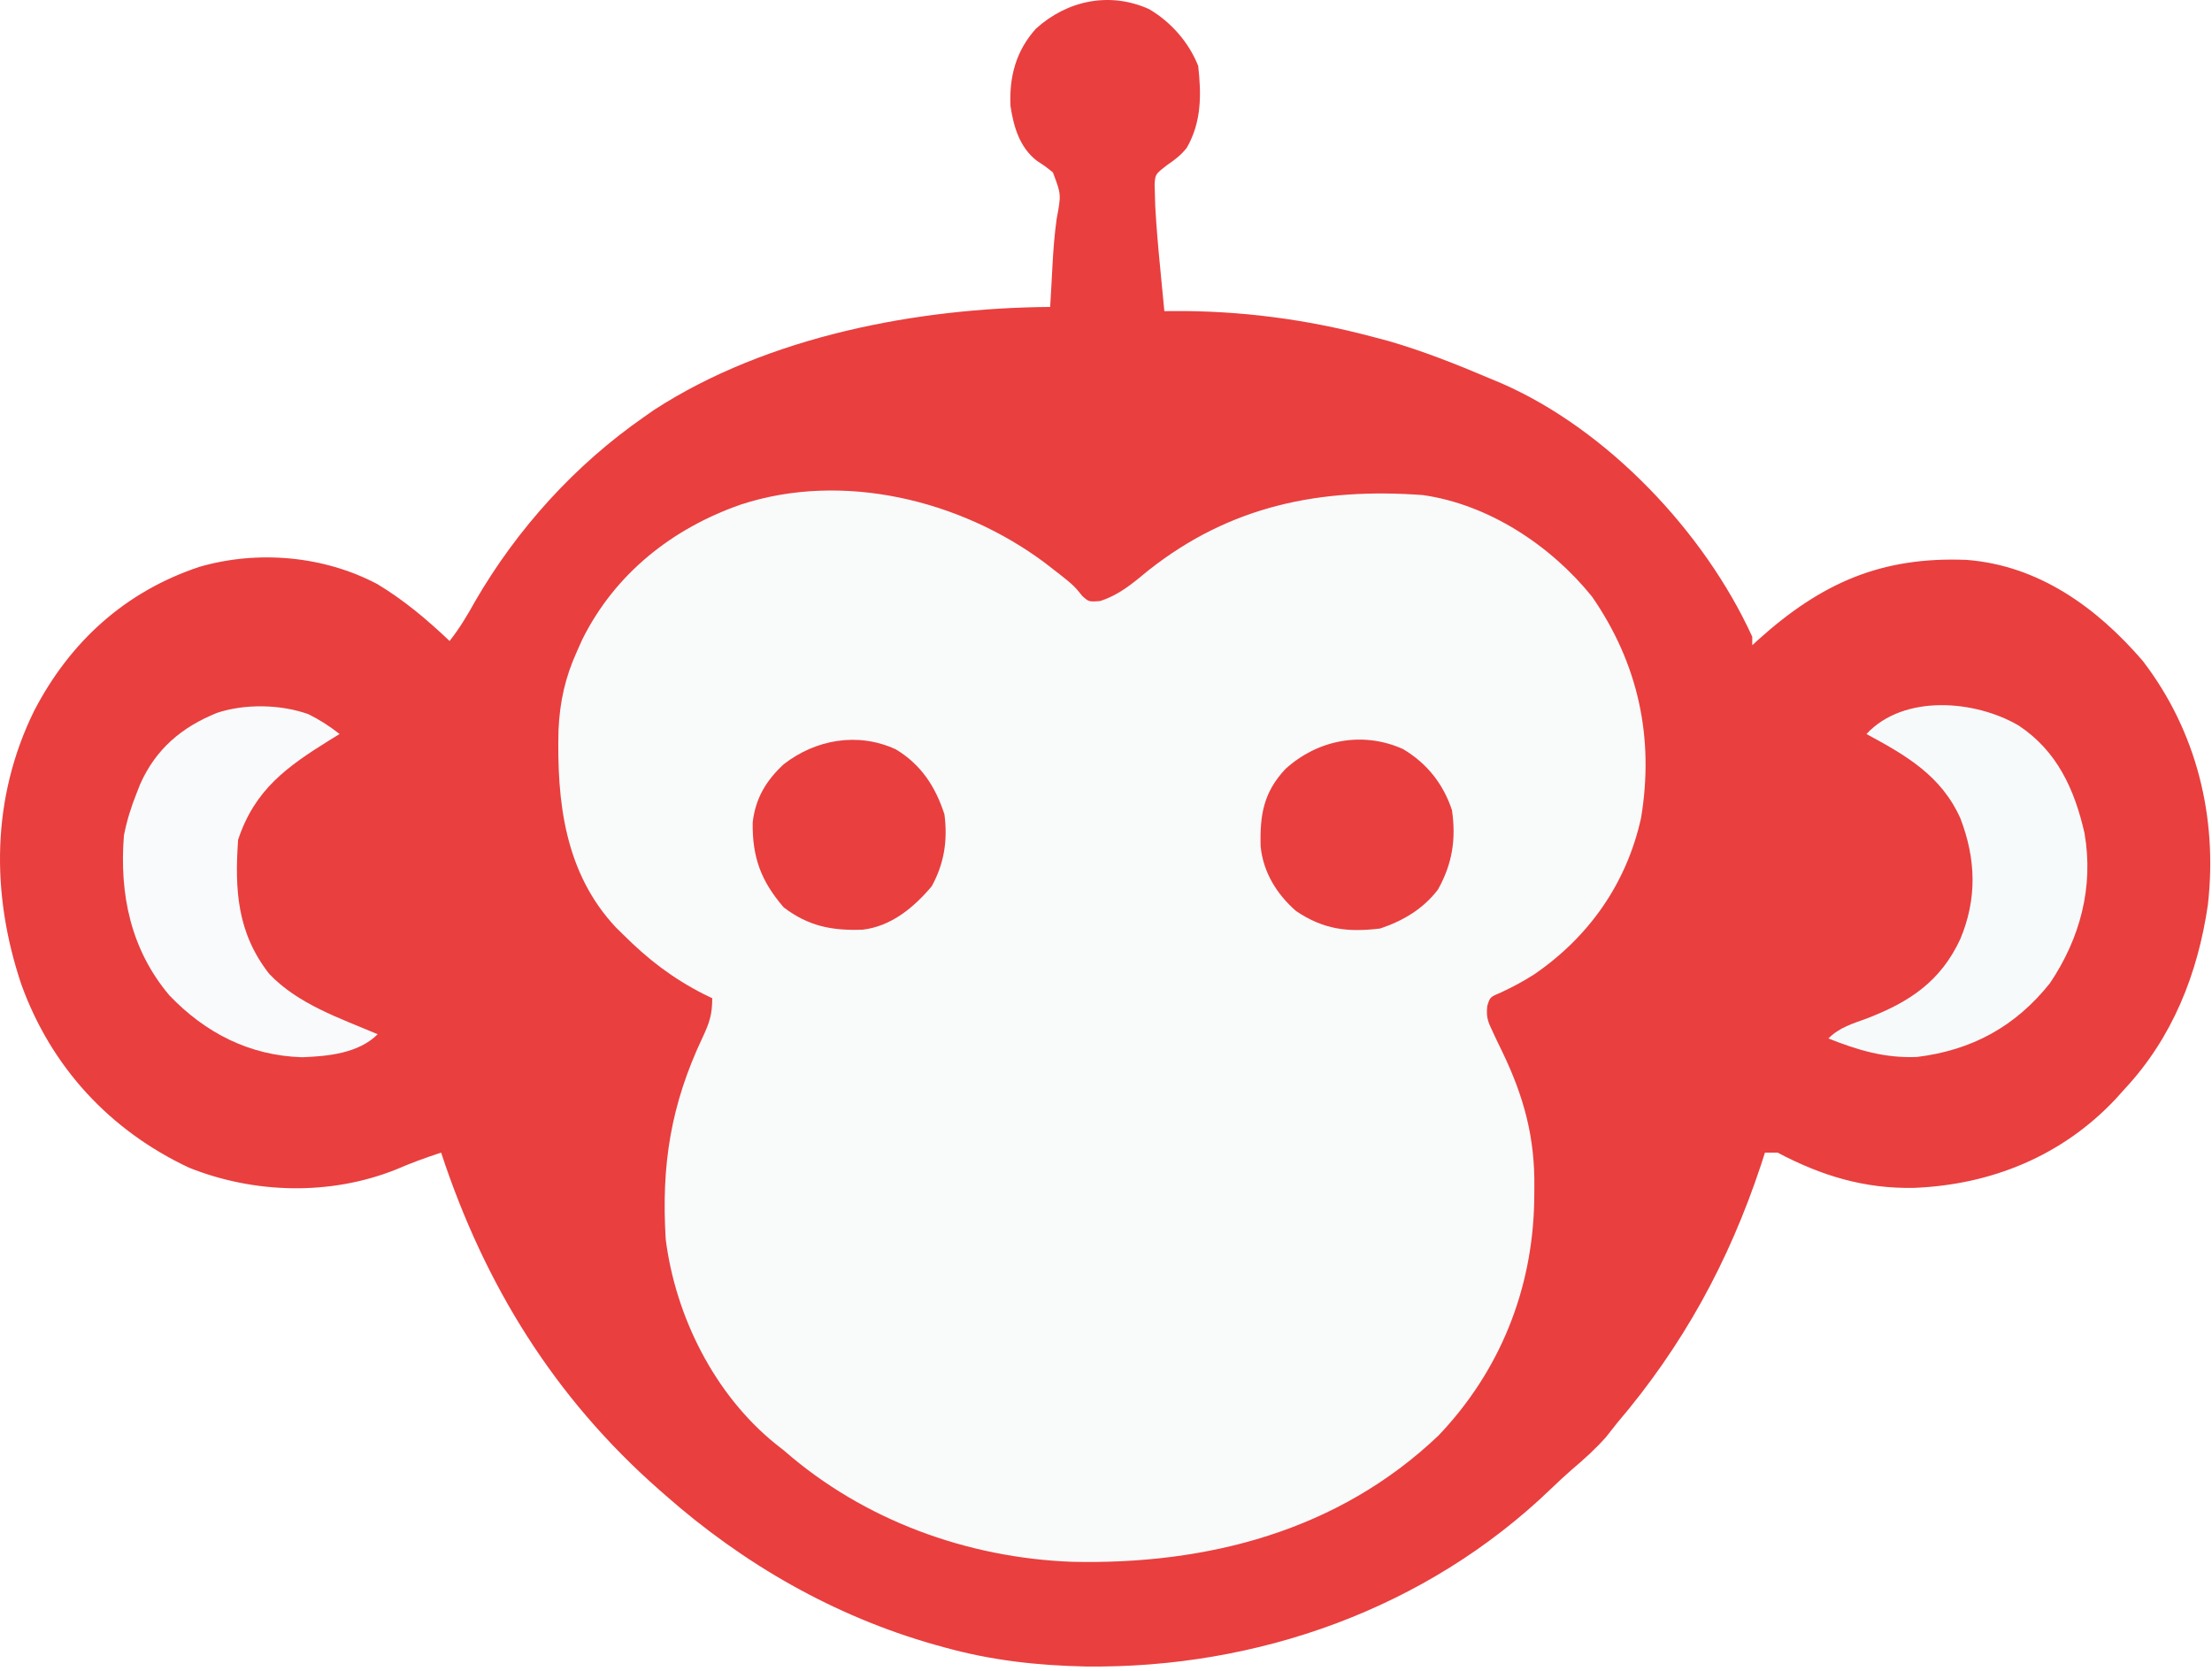
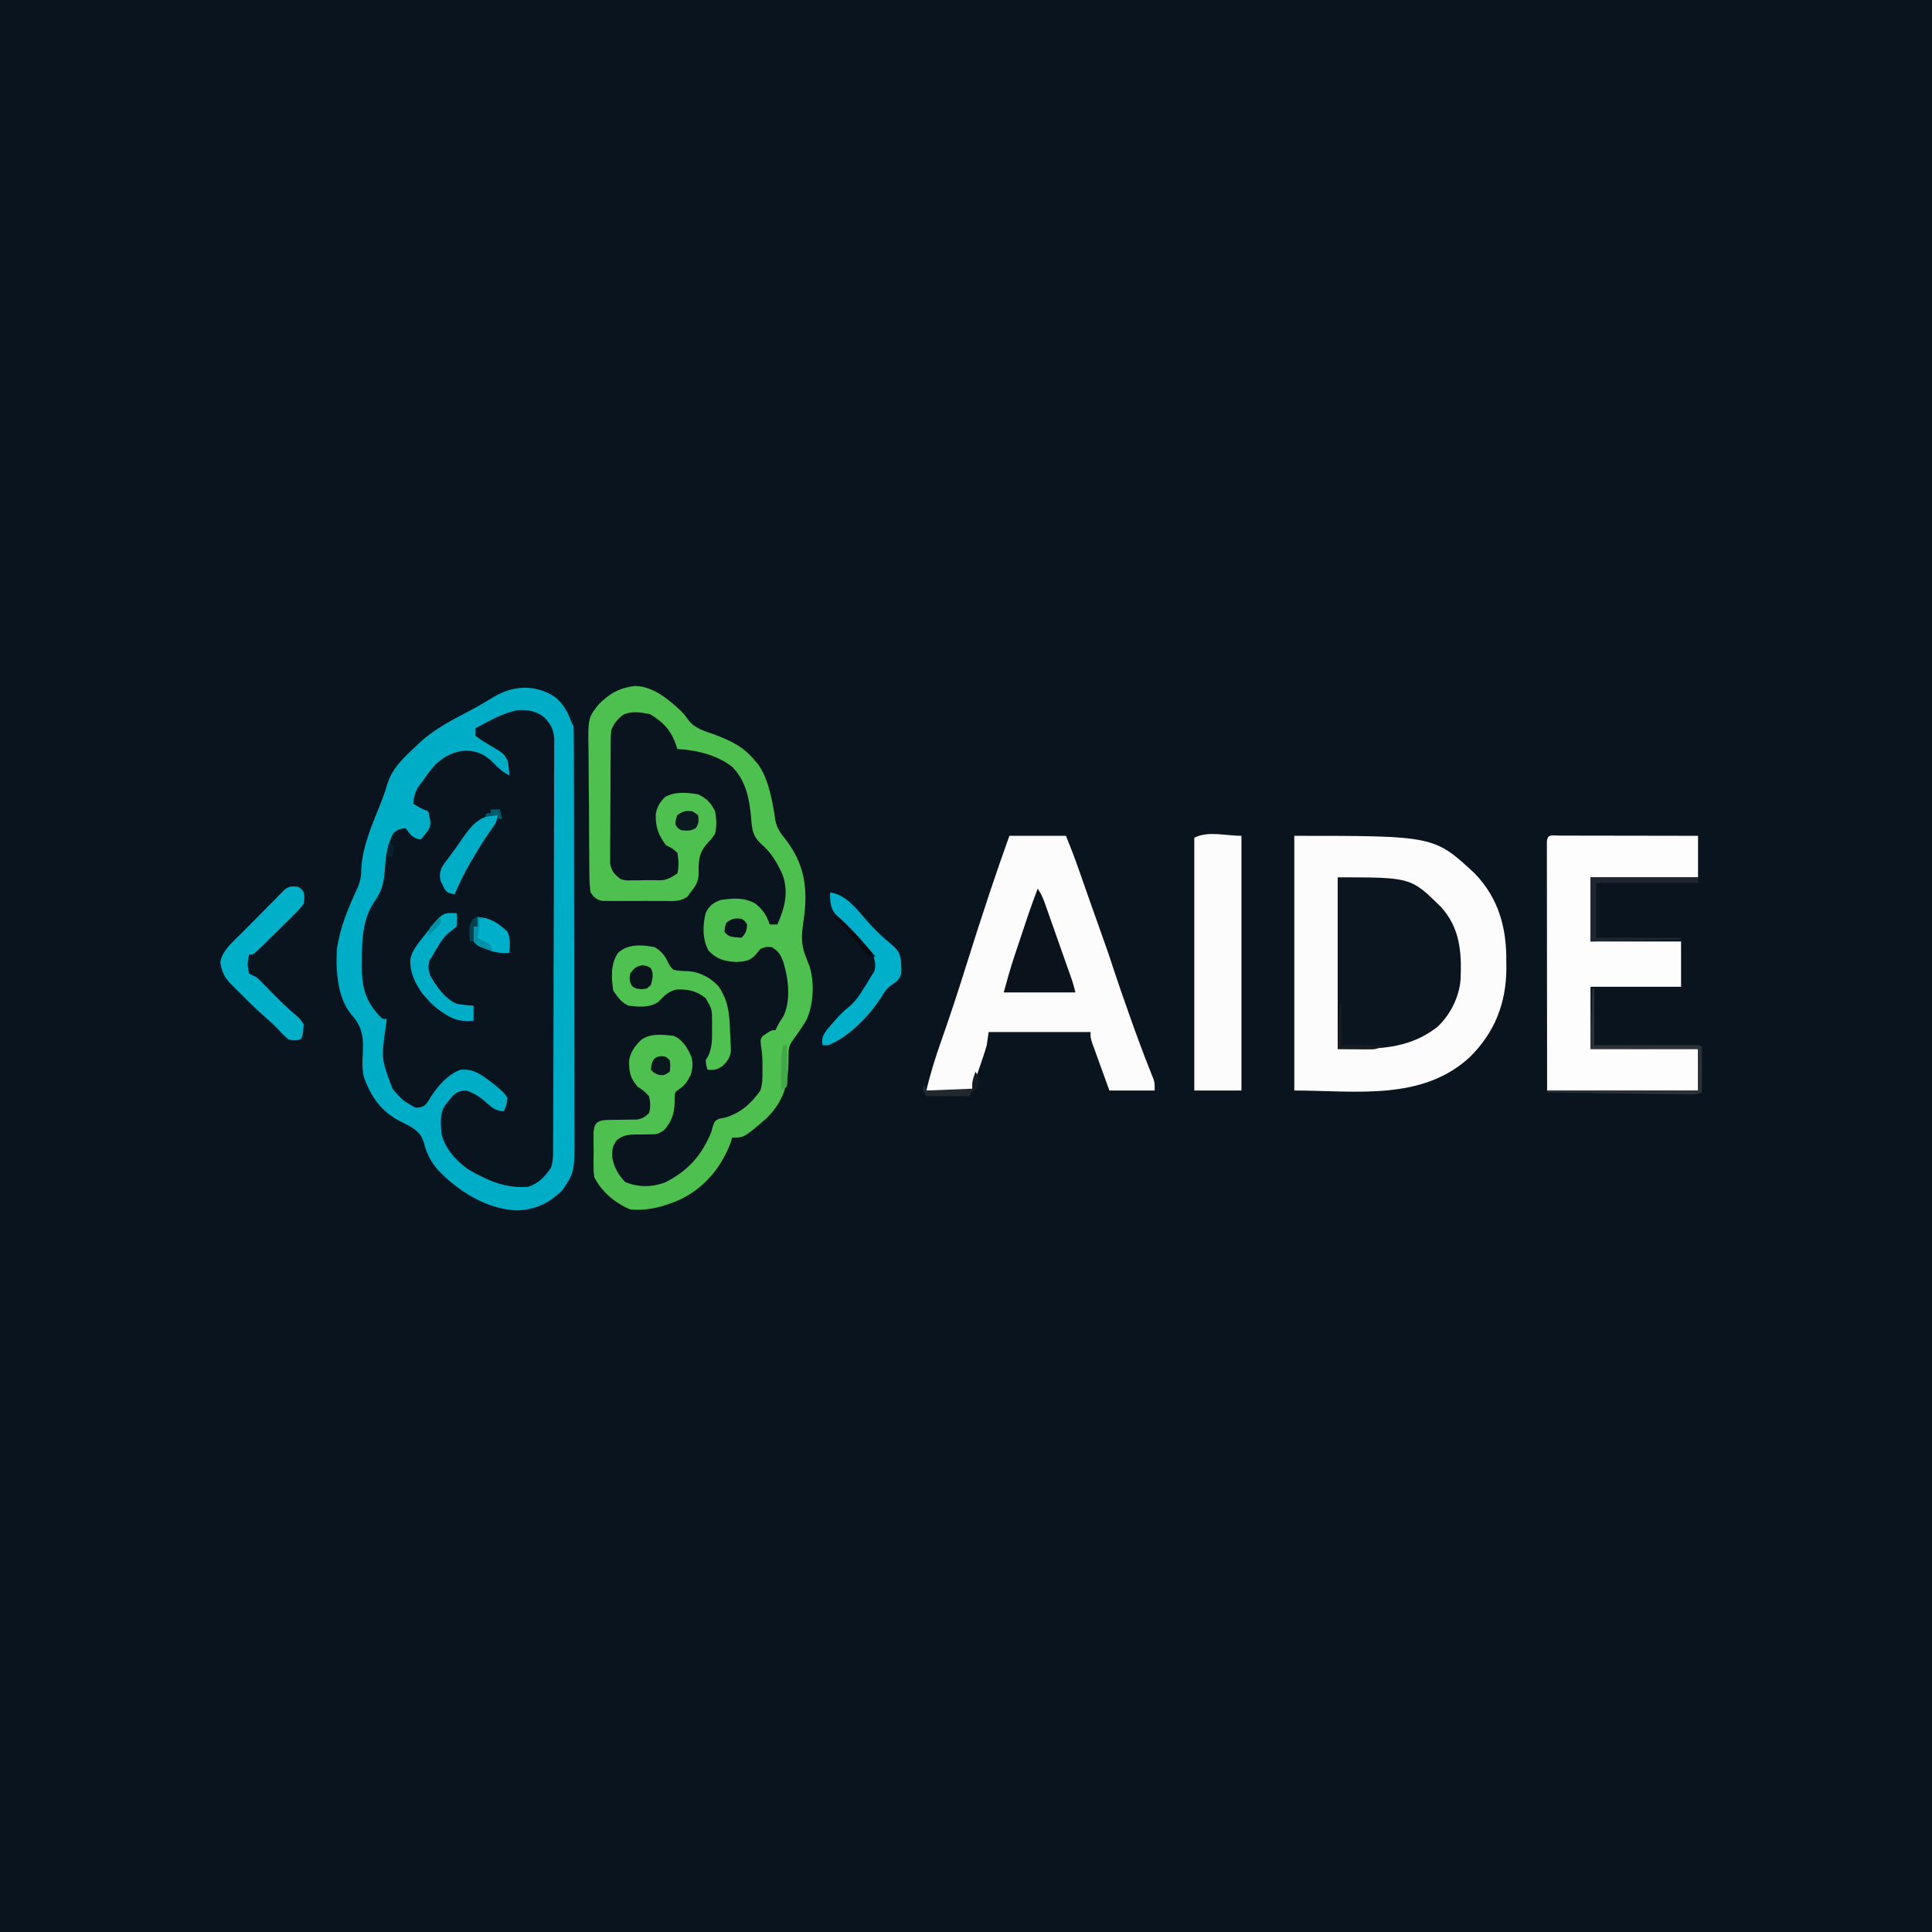
- <svg xmlns="http://www.w3.org/2000/svg" width="523" height="395" viewBox="0 0 523 395" fill="none">
-   <path d="M271.674 2.152C276.852 5.183 281.087 9.999 283.299 15.589C284.076 22.422 284.082 28.915 280.588 34.972C279.22 36.689 277.852 37.726 276.049 38.964C273.145 41.2 273.145 41.2 272.995 43.625C273.03 44.814 273.03 44.814 273.065 46.027C273.09 46.917 273.114 47.807 273.14 48.724C273.409 53.567 273.822 58.388 274.299 63.214C274.442 64.721 274.442 64.721 274.588 66.257C274.821 68.702 275.058 71.146 275.299 73.589C276.208 73.576 276.208 73.576 277.135 73.563C293.154 73.434 308.828 75.484 324.299 79.589C325.575 79.926 326.851 80.262 328.166 80.609C336.408 82.994 344.281 86.109 352.174 89.464C353.125 89.863 354.076 90.261 355.056 90.672C380.053 101.59 403.021 125.833 414.299 150.589C414.299 151.249 414.299 151.909 414.299 152.589C414.761 152.165 415.222 151.741 415.698 151.304C430.669 137.842 444.818 131.591 464.998 132.41C482.082 133.741 495.797 143.716 506.623 156.289C519.379 172.932 524.371 193.272 522.031 213.959C519.652 230.282 513.658 245.431 502.299 257.589C501.6 258.367 500.902 259.144 500.182 259.945C487.541 273.373 470.835 280.196 452.541 280.923C440.805 281.159 430.64 278.052 420.299 272.589C419.309 272.589 418.319 272.589 417.299 272.589C416.982 273.573 416.665 274.557 416.338 275.57C408.744 298.437 397.91 318.262 382.299 336.589C381.444 337.672 380.59 338.756 379.737 339.839C377.206 342.694 374.539 345.098 371.631 347.558C369.962 349.012 368.339 350.519 366.748 352.058C337.21 380.493 297.295 394.617 256.681 394.113C245.258 393.88 234.321 392.667 223.299 389.589C222.158 389.276 222.158 389.276 220.993 388.956C197.224 382.208 175.798 369.902 157.299 353.589C156.812 353.163 156.326 352.737 155.824 352.297C131.019 330.463 114.578 303.844 104.299 272.589C100.65 273.769 97.127 275.061 93.612 276.589C78.083 282.783 60.158 282.336 44.697 276.148C25.932 267.338 12.107 252.33 5.066 232.87C-2.19 211.335 -2.039 188.701 8.049 168.152C16.521 151.808 29.493 139.971 47.062 134.081C60.902 130.051 76.519 131.418 89.217 138.132C95.519 141.931 100.976 146.529 106.299 151.589C108.663 148.591 110.517 145.492 112.362 142.152C122.322 124.996 136.013 109.895 152.299 98.589C153.082 98.04 153.864 97.491 154.67 96.925C181.536 79.511 216.888 72.818 248.299 72.589C248.36 71.513 248.42 70.437 248.483 69.328C248.523 68.627 248.564 67.926 248.606 67.204C248.694 65.66 248.777 64.115 248.856 62.571C249.052 58.933 249.327 55.389 249.834 51.777C250.918 45.977 250.918 45.977 248.944 40.773C247.125 39.314 247.125 39.314 245.158 38.027C241.096 34.886 239.671 30.031 238.92 25.105C238.586 18.156 240.221 11.995 244.948 6.765C252.332 0.107 262.329 -2.043 271.674 2.152Z" fill="#E93F3F" />
-   <path d="M246.991 133.06C253.781 138.3 253.781 138.3 255.881 140.932C257.441 142.336 257.441 142.336 260.08 142.151C264.705 140.654 267.807 137.95 271.526 134.889C290.888 119.579 312.087 115.321 336.401 117.076C351.982 119.298 366.626 128.976 376.401 141.076C387.334 156.888 391.175 174.424 388.005 193.45C384.602 208.871 375.725 221.551 362.713 230.451C360.134 232.095 357.689 233.407 354.901 234.701C352.291 235.796 352.291 235.796 351.648 237.916C351.351 240.511 351.815 241.681 352.948 244.018C353.298 244.767 353.649 245.517 354.01 246.289C354.386 247.065 354.763 247.84 355.151 248.639C360.305 259.324 362.942 268.967 362.776 280.889C362.766 281.939 362.757 282.989 362.747 284.072C362.342 304.996 354.641 324.242 340.123 339.483C316.4 362.083 285.449 370.077 253.455 369.354C228.619 368.418 204.207 359.507 185.401 343.076C184.717 342.536 184.034 341.996 183.33 341.44C168.931 329.779 159.713 311.338 157.401 293.076C156.327 275.551 158.581 261.281 166.114 245.352C167.72 241.925 168.401 239.945 168.401 236.076C167.723 235.748 167.045 235.419 166.346 235.08C159.004 231.328 153.227 226.892 147.401 221.076C146.536 220.229 146.536 220.229 145.655 219.365C133.488 206.409 131.633 189.517 132.053 172.596C132.369 165.893 133.621 160.233 136.401 154.076C136.825 153.129 137.249 152.181 137.686 151.205C145.428 135.656 158.941 124.984 175.151 119.326C199.246 111.417 227.144 118.253 246.991 133.06Z" fill="#F9FAFA" />
-   <path d="M477.299 171.59C486.383 177.622 490.492 186.664 492.854 197.023C495.062 209.754 491.834 221.89 484.674 232.527C476.51 242.782 466.215 248.379 453.229 249.965C445.662 250.281 439.286 248.365 432.299 245.59C434.942 242.947 437.988 242.108 441.424 240.84C451.461 236.976 458.827 232.121 463.486 222.09C467.493 212.536 467.203 203.179 463.521 193.558C458.991 183.447 450.766 178.704 441.299 173.59C450.08 164.148 466.925 165.505 477.299 171.59Z" fill="#F7FAFB" />
-   <path d="M72.924 168.902C75.705 170.293 77.87 171.696 80.299 173.59C79.586 174.025 78.873 174.461 78.139 174.91C67.821 181.325 60.27 186.675 56.299 198.59C55.47 210.439 56.065 220.625 63.674 230.34C70.534 237.522 80.331 240.774 89.299 244.59C84.793 249.095 77.561 249.809 71.424 250.027C58.992 249.66 48.544 244.277 40.049 235.402C30.898 224.556 28.202 211.463 29.299 197.59C29.973 194.096 30.983 190.891 32.299 187.59C32.577 186.881 32.856 186.172 33.143 185.441C36.833 177.138 42.966 171.959 51.299 168.59C57.863 166.401 66.396 166.545 72.924 168.902Z" fill="#F8FAFB" />
-   <path d="M331.736 177.153C337.39 180.523 341.235 185.371 343.299 191.59C344.305 198.486 343.383 204.265 339.998 210.356C336.498 214.958 331.728 217.78 326.299 219.59C318.609 220.515 312.904 219.827 306.432 215.446C301.875 211.482 298.66 206.256 298.061 200.172C297.861 192.723 298.74 187.377 303.947 181.836C311.528 174.967 322.123 172.828 331.736 177.153Z" fill="#E93F3F" />
-   <path d="M211.799 177.214C217.761 180.792 221.193 186.05 223.299 192.589C224.102 198.685 223.265 204.18 220.299 209.589C216.05 214.642 210.687 219.078 203.951 219.863C196.721 220.133 191.143 219.034 185.299 214.589C179.906 208.331 177.855 202.721 177.963 194.507C178.619 188.809 181.123 184.601 185.307 180.734C192.849 174.876 202.811 173.073 211.799 177.214Z" fill="#E93F3F" />
+ <svg xmlns="http://www.w3.org/2000/svg" version="1.1" width="1024" height="1024">
+   <path d="M0 0 C337.92 0 675.84 0 1024 0 C1024 337.92 1024 675.84 1024 1024 C686.08 1024 348.16 1024 0 1024 C0 686.08 0 348.16 0 0 Z " fill="#09141E" transform="translate(0,0)" />
+   <path d="M0 0 C4.812 3.9 6.886 7.966 9.023 13.711 C9.518 14.701 9.518 14.701 10.023 15.711 C10.128 18.71 10.171 21.686 10.171 24.685 C10.174 25.626 10.178 26.568 10.182 27.538 C10.193 30.712 10.197 33.886 10.2 37.06 C10.207 39.328 10.213 41.597 10.22 43.865 C10.238 50.043 10.248 56.221 10.257 62.399 C10.262 66.259 10.268 70.119 10.274 73.979 C10.291 84.67 10.306 95.361 10.313 106.052 C10.315 108.828 10.317 111.603 10.319 114.379 C10.319 115.068 10.32 115.758 10.32 116.469 C10.328 127.629 10.354 138.789 10.386 149.949 C10.419 161.413 10.437 172.878 10.44 184.342 C10.443 190.776 10.452 197.21 10.477 203.644 C10.5 209.702 10.504 215.76 10.494 221.818 C10.494 224.037 10.5 226.256 10.514 228.475 C10.651 251.903 10.651 251.903 4.051 261.613 C-2.996 268.475 -9.91 271.748 -19.789 272.273 C-35.996 271.665 -51.103 262.14 -61.977 250.711 C-65.835 246.084 -67.916 242.041 -69.352 236.211 C-71.232 230.441 -74.594 228.718 -79.727 226.086 C-80.444 225.723 -81.162 225.36 -81.901 224.987 C-92.003 219.827 -97.304 212.08 -101.102 201.609 C-102.011 197.556 -101.972 194.295 -101.745 190.187 C-101.259 180.949 -101.509 175.336 -107.934 168.195 C-115.279 159.262 -116.135 144.481 -115.354 133.38 C-113.831 122.608 -109.341 111.679 -104.738 101.871 C-103.14 98.357 -102.544 95.551 -102.539 91.648 C-101.905 79.499 -96.892 68.087 -92.388 56.913 C-91.055 53.593 -89.879 50.37 -88.895 46.922 C-86.322 37.922 -79.68 31.919 -72.977 25.711 C-72.211 24.98 -71.445 24.249 -70.656 23.496 C-63.073 16.754 -54.314 12.305 -45.379 7.605 C-40.866 5.227 -36.492 2.672 -32.146 0.002 C-21.891 -6.102 -10.139 -6.613 0 0 Z " fill="#09141E" transform="translate(293.9766,369.2891)" />
+   <path d="M0 0 C74.172 0 74.172 0 95.688 20 C108.246 33.08 112.542 48.615 112.375 66.438 C112.387 67.67 112.398 68.903 112.41 70.174 C112.352 88.544 106.281 104.122 93.238 117.086 C67.835 140.792 32.386 135 0 135 C0 90.45 0 45.9 0 0 Z " fill="#FCFCFC" transform="translate(686,443)" />
+   <path d="M0 0 C9.537 0.177 17.607 6.893 24.246 13.094 C26.5 15.438 26.5 15.438 28.617 18.449 C32.114 22.716 37.139 23.954 42.188 25.75 C50.891 29.08 57.475 32.107 63.5 39.438 C64.25 40.284 64.25 40.284 65.016 41.148 C70.995 49.109 72.939 61.414 74.438 71.062 C75.228 75.398 77.078 77.951 79.848 81.316 C89.525 93.739 91.662 106.412 89.778 121.619 C89.597 123.007 89.409 124.394 89.212 125.78 C88.314 132.186 88.057 137.051 90.438 143.125 C90.797 144.057 91.157 144.989 91.527 145.949 C91.848 146.77 92.169 147.591 92.5 148.438 C95.322 156.903 94.731 169.149 90.852 177.188 C88.73 180.719 86.436 184.094 83.988 187.406 C81.768 190.437 81.397 192.036 81.465 195.734 C81.467 209.584 79.905 218.99 69.805 229.148 C57.851 239.438 57.851 239.438 51.5 239.438 C51.294 240.221 51.087 241.005 50.875 241.812 C45.687 255.489 36.748 266.226 23.5 272.438 C15.309 276.001 6.48 278.395 -2.5 277.438 C-10.477 274.071 -17.542 268.198 -21.5 260.438 C-21.888 257.439 -21.888 257.439 -21.898 254.148 C-21.902 252.96 -21.906 251.771 -21.91 250.547 C-21.899 249.315 -21.887 248.082 -21.875 246.812 C-21.887 245.572 -21.898 244.332 -21.91 243.055 C-21.906 241.869 -21.902 240.683 -21.898 239.461 C-21.895 238.377 -21.892 237.294 -21.888 236.177 C-21.5 233.438 -21.5 233.438 -20.285 231.586 C-17.929 230.07 -16.328 230.054 -13.535 230.031 C-12.57 230.009 -11.605 229.987 -10.611 229.965 C-9.605 229.956 -8.599 229.947 -7.562 229.938 C-5.574 229.92 -3.586 229.889 -1.598 229.844 C-0.716 229.837 0.166 229.83 1.074 229.822 C3.983 229.361 5.363 228.433 7.5 226.438 C8.388 223.358 8.237 220.546 7.5 217.438 C4.797 214.657 4.797 214.657 1.5 212.438 C-2.568 207.941 -3.228 204.085 -3.027 198.199 C-2.162 193.668 0.236 190.606 3.5 187.438 C8.604 184.035 14.551 184.787 20.5 185.438 C25.234 187.319 27.848 191.828 29.871 196.324 C30.94 199.916 30.65 202.9 29.5 206.438 C27.762 209.615 26.483 211.826 23.391 213.75 C21.236 215.317 21.236 215.317 21.066 218.074 C21.065 219.081 21.064 220.088 21.062 221.125 C20.769 227.021 19.437 231 15.5 235.438 C12.399 237.505 11.735 237.678 8.227 237.676 C6.989 237.7 6.989 237.7 5.727 237.725 C4 237.741 2.273 237.747 0.547 237.74 C-3.869 237.847 -5.922 238.009 -9.566 240.711 C-12.049 244.212 -12.174 245.946 -11.918 250.094 C-10.976 255.376 -8.794 259.076 -5.125 262.938 C1.837 265.818 8.905 265.735 15.984 263.18 C28.098 257.066 35.363 248.917 40.5 236.438 C40.931 234.819 40.931 234.819 41.371 233.168 C42.5 230.438 42.5 230.438 44.602 229.406 C45.851 229.174 45.851 229.174 47.125 228.938 C55.483 226.866 61.601 221.438 66.5 214.438 C67.759 210.659 67.645 207.121 67.625 203.188 C67.629 202.449 67.633 201.71 67.637 200.949 C67.63 197.35 67.447 194.141 66.816 190.574 C66.5 187.438 66.5 187.438 67.645 185.66 C72.278 182.438 72.278 182.438 74.5 182.438 C74.786 181.843 75.072 181.249 75.367 180.637 C76.5 178.438 76.5 178.438 78.625 175.25 C82.789 166.875 81.407 155.229 78.75 146.562 C77.377 142.651 76.127 140.543 72.5 138.438 C69.529 138.209 69.529 138.209 66.5 139.438 C65.675 140.448 64.85 141.459 64 142.5 C60.928 145.831 58.132 146.069 53.688 146.312 C47.518 145.979 43.365 144.845 39.043 140.32 C35.771 134.207 35.871 127.091 37.5 120.438 C39.407 116.508 41.398 114.892 45.5 113.438 C52.048 112.473 57.989 111.998 63.852 115.359 C67.941 118.569 69.745 121.577 71.5 126.438 C72.82 126.438 74.14 126.438 75.5 126.438 C79.472 117.429 81.661 109.336 78.172 99.812 C75.428 93.7 72.201 88.296 67.078 83.867 C62.478 79.7 62.026 76.034 61.625 70 C60.693 59.937 58.997 50.407 51.625 42.938 C43.565 36.562 32.597 33.969 22.5 33.438 C22.206 32.477 22.206 32.477 21.906 31.496 C19.178 23.605 15.218 19.293 8.125 15 C3.34 13.975 -1.908 13.107 -6.41 15.418 C-9.278 17.708 -11.21 20.036 -12.5 23.438 C-12.824 26.799 -12.824 26.799 -12.806 30.605 C-12.815 31.32 -12.823 32.034 -12.832 32.77 C-12.856 35.127 -12.864 37.483 -12.871 39.84 C-12.88 41.481 -12.889 43.123 -12.898 44.764 C-12.915 48.203 -12.923 51.642 -12.926 55.081 C-12.931 59.484 -12.969 63.886 -13.014 68.289 C-13.044 71.678 -13.051 75.068 -13.052 78.457 C-13.056 80.081 -13.069 81.704 -13.09 83.327 C-13.117 85.599 -13.112 87.868 -13.099 90.14 C-13.104 91.432 -13.11 92.723 -13.115 94.054 C-12.34 98.317 -10.861 99.79 -7.5 102.438 C-4.589 103.165 -4.589 103.165 -1.465 103.031 C-0.326 103.029 0.813 103.026 1.986 103.023 C3.166 102.995 4.347 102.967 5.562 102.938 C6.747 102.94 7.931 102.943 9.15 102.945 C16.488 103.123 16.488 103.123 22.5 99.438 C23.377 95.706 23.259 92.188 22.5 88.438 C19.814 86.008 19.814 86.008 16.5 84.438 C12.455 79.081 10.912 74.746 11.059 68.09 C11.721 64.107 13.147 61.743 15.965 58.879 C21.283 55.855 27.627 56.48 33.5 57.438 C38.022 59.67 40.316 61.827 42.5 66.438 C43.315 70.619 43.409 74.265 42.5 78.438 C40.738 80.91 40.738 80.91 38.562 83.25 C33.701 88.503 33.686 93.116 33.828 99.922 C33.429 104.194 32.156 106.112 29.5 109.438 C29.002 110.144 28.504 110.851 27.991 111.579 C24.075 114.5 20.167 114.009 15.406 113.969 C14.423 113.973 13.439 113.976 12.425 113.98 C10.348 113.983 8.27 113.976 6.192 113.959 C3.011 113.938 -0.167 113.959 -3.348 113.984 C-5.367 113.982 -7.387 113.977 -9.406 113.969 C-10.357 113.977 -11.309 113.985 -12.288 113.993 C-13.176 113.981 -14.064 113.968 -14.979 113.955 C-15.757 113.952 -16.535 113.949 -17.338 113.945 C-20.549 113.191 -21.611 112.149 -23.5 109.438 C-23.92 106.382 -24.098 103.68 -24.097 100.621 C-24.112 99.731 -24.127 98.841 -24.143 97.924 C-24.186 94.979 -24.198 92.035 -24.207 89.09 C-24.222 87.037 -24.238 84.984 -24.255 82.931 C-24.283 78.622 -24.294 74.315 -24.296 70.006 C-24.301 64.507 -24.366 59.01 -24.446 53.511 C-24.499 49.267 -24.51 45.023 -24.51 40.778 C-24.516 38.753 -24.537 36.727 -24.574 34.701 C-24.867 16.916 -24.867 16.916 -19.175 9.772 C-13.451 3.926 -8.077 1.01 0 0 Z " fill="#4DC050" transform="translate(336.5,363.5625)" />
+   <path d="M0 0 C4.812 3.9 6.886 7.966 9.023 13.711 C9.518 14.701 9.518 14.701 10.023 15.711 C10.128 18.71 10.171 21.686 10.171 24.685 C10.174 25.626 10.178 26.568 10.182 27.538 C10.193 30.712 10.197 33.886 10.2 37.06 C10.207 39.328 10.213 41.597 10.22 43.865 C10.238 50.043 10.248 56.221 10.257 62.399 C10.262 66.259 10.268 70.119 10.274 73.979 C10.291 84.67 10.306 95.361 10.313 106.052 C10.315 108.828 10.317 111.603 10.319 114.379 C10.319 115.068 10.32 115.758 10.32 116.469 C10.328 127.629 10.354 138.789 10.386 149.949 C10.419 161.413 10.437 172.878 10.44 184.342 C10.443 190.776 10.452 197.21 10.477 203.644 C10.5 209.702 10.504 215.76 10.494 221.818 C10.494 224.037 10.5 226.256 10.514 228.475 C10.651 251.903 10.651 251.903 4.051 261.613 C-2.996 268.475 -9.91 271.748 -19.789 272.273 C-35.996 271.665 -51.103 262.14 -61.977 250.711 C-65.835 246.084 -67.916 242.041 -69.352 236.211 C-71.232 230.441 -74.594 228.718 -79.727 226.086 C-80.444 225.723 -81.162 225.36 -81.901 224.987 C-92.003 219.827 -97.304 212.08 -101.102 201.609 C-102.011 197.556 -101.972 194.295 -101.745 190.187 C-101.259 180.949 -101.509 175.336 -107.934 168.195 C-115.279 159.262 -116.135 144.481 -115.354 133.38 C-113.831 122.608 -109.341 111.679 -104.738 101.871 C-103.14 98.357 -102.544 95.551 -102.539 91.648 C-101.905 79.499 -96.892 68.087 -92.388 56.913 C-91.055 53.593 -89.879 50.37 -88.895 46.922 C-86.322 37.922 -79.68 31.919 -72.977 25.711 C-72.211 24.98 -71.445 24.249 -70.656 23.496 C-63.073 16.754 -54.314 12.305 -45.379 7.605 C-40.866 5.227 -36.492 2.672 -32.146 0.002 C-21.891 -6.102 -10.139 -6.613 0 0 Z M-41.977 16.711 C-41.977 18.031 -41.977 19.351 -41.977 20.711 C-39.721 22.403 -37.59 23.811 -35.164 25.211 C-27.025 29.995 -27.025 29.995 -24.977 33.711 C-24.336 36.392 -24.207 38.949 -23.977 41.711 C-27.365 39.966 -29.735 37.982 -32.289 35.211 C-36.507 30.92 -40.36 28.951 -46.391 28.551 C-53.175 28.813 -57.95 31.226 -62.977 35.711 C-65.552 38.561 -67.789 41.557 -69.977 44.711 C-70.76 45.763 -71.544 46.815 -72.352 47.898 C-74.091 50.909 -74.649 53.27 -74.977 56.711 C-72.302 58.374 -69.977 59.711 -66.977 60.711 C-65.41 67.58 -65.41 67.58 -67.023 70.801 C-68.26 72.5 -69.612 74.113 -70.977 75.711 C-75.181 74.943 -76.498 73.163 -78.977 69.711 C-82.645 70.111 -82.645 70.111 -85.488 72.293 C-88.711 78.406 -89.436 83.928 -89.914 90.711 C-90.412 97.756 -91.219 102.631 -95.449 108.484 C-101.776 117.708 -102.157 128.8 -102.164 139.586 C-102.176 140.528 -102.189 141.471 -102.201 142.441 C-102.223 153.127 -100.721 160.515 -93.352 168.586 C-91.259 170.933 -91.259 170.933 -88.977 170.711 C-89.133 171.966 -89.289 173.222 -89.449 174.516 C-91.932 191.823 -91.932 191.823 -85.977 207.711 C-80.796 213.812 -80.796 213.812 -73.977 217.711 C-71.394 217.758 -71.394 217.758 -68.977 216.711 C-67.143 214.669 -67.143 214.669 -65.664 212.086 C-61.755 206.128 -56.822 200.314 -49.977 197.711 C-42.828 196.944 -38.493 200.593 -32.977 204.711 C-26.883 209.711 -26.883 209.711 -24.977 212.711 C-25.219 215.417 -25.766 217.289 -26.977 219.711 C-30.709 219.485 -32.61 218.338 -35.289 215.898 C-38.756 212.771 -42.431 210.003 -46.977 208.711 C-50.153 208.909 -51.576 209.352 -53.961 211.488 C-54.544 212.201 -55.126 212.914 -55.727 213.648 C-56.32 214.359 -56.913 215.069 -57.523 215.801 C-61.15 220.568 -60.349 225.95 -59.977 231.711 C-58.043 239.584 -51.809 246.605 -45.042 250.954 C-35.116 256.57 -25.585 260.787 -13.977 259.711 C-8.528 257.963 -5.191 254.318 -1.977 249.711 C-0.641 245.703 -0.822 241.845 -0.816 237.666 C-0.808 236.26 -0.808 236.26 -0.801 234.827 C-0.785 231.674 -0.776 228.521 -0.768 225.368 C-0.758 223.113 -0.748 220.858 -0.738 218.603 C-0.707 211.186 -0.687 203.769 -0.668 196.352 C-0.665 195.09 -0.661 193.829 -0.658 192.53 C-0.627 180.641 -0.6 168.752 -0.584 156.862 C-0.58 154.109 -0.576 151.356 -0.572 148.603 C-0.57 147.576 -0.57 147.576 -0.568 146.529 C-0.551 135.444 -0.51 124.359 -0.46 113.273 C-0.408 101.891 -0.379 90.508 -0.371 79.125 C-0.366 72.735 -0.351 66.345 -0.312 59.954 C-0.275 53.943 -0.266 47.932 -0.28 41.92 C-0.28 39.714 -0.269 37.508 -0.248 35.301 C-0.22 32.288 -0.23 29.277 -0.248 26.264 C-0.232 25.392 -0.215 24.519 -0.197 23.62 C-0.283 18.088 -1.518 15.156 -5.299 11.102 C-9.608 7.53 -13.708 7.009 -19.184 7.043 C-27.337 8.479 -34.722 12.853 -41.977 16.711 Z " fill="#00ADC7" transform="translate(293.9766,369.2891)" />
+   <path d="M0 0 C9.9 0 19.8 0 30 0 C32.487 6.217 34.891 12.368 37.062 18.688 C39.246 24.987 41.449 31.279 43.688 37.559 C43.922 38.215 44.156 38.872 44.397 39.548 C44.751 40.543 44.751 40.543 45.113 41.558 C52.176 61.373 52.176 61.373 55 70 C57.672 78.146 60.513 86.232 63.375 94.312 C63.612 94.982 63.849 95.652 64.093 96.341 C67.472 105.876 70.96 115.363 74.714 124.757 C75.019 125.532 75.323 126.307 75.637 127.105 C75.902 127.767 76.167 128.429 76.44 129.11 C77 131 77 131 77 135 C69.08 135 61.16 135 53 135 C51.571 131.069 50.146 127.137 48.728 123.202 C48.244 121.864 47.759 120.526 47.272 119.189 C46.573 117.267 45.88 115.343 45.188 113.418 C44.559 111.682 44.559 111.682 43.918 109.911 C43 107 43 107 43 104 C25.18 104 7.36 104 -11 104 C-11.33 106.31 -11.66 108.62 -12 111 C-12.564 112.993 -13.18 114.973 -13.848 116.934 C-14.384 118.524 -14.384 118.524 -14.932 120.146 C-15.305 121.233 -15.678 122.319 -16.062 123.438 C-16.44 124.551 -16.817 125.664 -17.205 126.811 C-18.131 129.542 -19.065 132.271 -20 135 C-27.92 135 -35.84 135 -44 135 C-41.966 126.222 -39.323 117.796 -36.332 109.312 C-31.637 95.972 -27.214 82.562 -23 69.062 C-18.971 56.168 -14.84 43.314 -10.562 30.5 C-10.317 29.763 -10.072 29.026 -9.819 28.266 C-6.662 18.799 -3.358 9.402 0 0 Z " fill="#FCFCFC" transform="translate(535,443)" />
+   <path d="M0 0 C0.735 0.004 1.47 0.007 2.228 0.011 C2.998 0.011 3.769 0.011 4.563 0.01 C7.122 0.011 9.682 0.019 12.241 0.027 C14.011 0.029 15.781 0.03 17.55 0.031 C22.218 0.035 26.885 0.045 31.552 0.056 C36.311 0.066 41.07 0.071 45.829 0.076 C55.173 0.086 64.518 0.104 73.862 0.124 C73.862 7.384 73.862 14.644 73.862 22.124 C55.052 22.124 36.242 22.124 16.862 22.124 C16.862 33.344 16.862 44.564 16.862 56.124 C32.702 56.124 48.542 56.124 64.862 56.124 C64.862 64.044 64.862 71.964 64.862 80.124 C49.022 80.124 33.182 80.124 16.862 80.124 C16.862 91.014 16.862 101.904 16.862 113.124 C35.672 113.124 54.482 113.124 73.862 113.124 C73.862 120.384 73.862 127.644 73.862 135.124 C47.462 135.124 21.062 135.124 -6.138 135.124 C-6.178 101.561 -6.178 101.561 -6.187 87.54 C-6.193 77.844 -6.2 68.147 -6.213 58.451 C-6.223 51.39 -6.23 44.33 -6.232 37.269 C-6.233 33.528 -6.236 29.787 -6.244 26.046 C-6.252 21.877 -6.252 17.708 -6.251 13.539 C-6.255 12.289 -6.259 11.04 -6.262 9.753 C-6.261 8.624 -6.26 7.495 -6.258 6.332 C-6.259 5.345 -6.26 4.357 -6.261 3.34 C-6.025 -0.904 -3.687 0.008 0 0 Z " fill="#FDFDFD" transform="translate(826.1379,442.8756)" />
+   <path d="M0 0 C38.81 0 38.81 0 54.746 15.723 C64.811 26.741 65.767 39.653 65.148 53.949 C64.47 63.354 59.758 72.804 52.875 79.25 C36.968 91.693 19.721 91 0 91 C0 60.97 0 30.94 0 0 Z " fill="#0A151F" transform="translate(709,465)" />
+   <path d="M0 0 C0 44.55 0 89.1 0 135 C-8.25 135 -16.5 135 -25 135 C-25 90.78 -25 46.56 -25 1 C-17.54 -2.73 -8.34 0 0 0 Z " fill="#FCFCFC" transform="translate(658,443)" />
+   <path d="M0 0 C3.622 2.286 5.4 4.324 7.125 8.188 C8.284 10.354 8.284 10.354 10 12 C12.739 12.639 15.273 12.689 18.082 12.75 C24.159 13.271 29.863 16.338 33.938 20.875 C39.116 28.721 39.625 35.336 39.938 44.625 C40.005 45.839 40.073 47.054 40.143 48.305 C40.187 49.475 40.232 50.646 40.277 51.852 C40.321 52.912 40.365 53.972 40.41 55.065 C39.892 58.775 38.58 60.337 36 63 C32.772 65.152 31.716 65.201 28 65 C27.312 62.875 27.312 62.875 27 60 C27.481 59.179 27.962 58.358 28.457 57.512 C30.61 52.611 30.438 48.229 30.375 42.938 C30.387 41.957 30.398 40.977 30.41 39.967 C30.411 32.967 30.411 32.967 27 27 C22.035 23.173 17.913 22.262 11.656 22.469 C7.271 23.346 4.989 25.864 2 29 C-2.882 32.255 -8.298 31.7 -14 31 C-17.759 29.197 -19.702 26.447 -22 23 C-22.901 16.275 -23.496 8.848 -19.438 3.062 C-14.222 -1.853 -6.645 -1.267 0 0 Z " fill="#4EC151" transform="translate(347,502)" />
+   <path d="M0 0 C1.812 1.125 1.812 1.125 3 3 C3.439 5.711 3.439 5.711 3 9 C1.119 11.429 -0.64 13.389 -2.836 15.492 C-3.43 16.083 -4.025 16.674 -4.638 17.283 C-5.893 18.525 -7.156 19.76 -8.426 20.988 C-10.375 22.875 -12.302 24.783 -14.227 26.695 C-15.449 27.9 -16.673 29.103 -17.898 30.305 C-18.769 31.162 -18.769 31.162 -19.657 32.037 C-23.766 36 -23.766 36 -26 36 C-26.938 41.05 -26.938 41.05 -26 46 C-24.684 46.701 -23.348 47.364 -22 48 C-20.296 49.493 -20.296 49.493 -18.609 51.23 C-17.674 52.183 -17.674 52.183 -16.719 53.155 C-16.07 53.826 -15.42 54.497 -14.75 55.188 C-10.127 59.896 -5.524 64.51 -0.418 68.703 C1 70 1 70 3 73 C2.434 79.566 2.434 79.566 1 81 C-1.562 81.562 -1.562 81.562 -5 81 C-7.1 79.294 -8.87 77.443 -10.68 75.434 C-12.621 73.398 -14.575 71.6 -16.703 69.77 C-21.299 65.796 -25.592 61.556 -29.875 57.25 C-30.633 56.496 -31.391 55.742 -32.172 54.965 C-32.896 54.239 -33.621 53.513 -34.367 52.766 C-35.018 52.114 -35.669 51.462 -36.339 50.79 C-39.436 47.452 -40.411 44.66 -41.242 40.23 C-40.556 33.913 -34.024 28.687 -29.785 24.414 C-29.092 23.712 -28.4 23.01 -27.686 22.287 C-26.227 20.814 -24.765 19.343 -23.301 17.875 C-21.061 15.623 -18.84 13.353 -16.619 11.082 C-15.196 9.65 -13.773 8.219 -12.348 6.789 C-11.686 6.108 -11.024 5.427 -10.343 4.725 C-9.715 4.104 -9.088 3.482 -8.442 2.842 C-7.624 2.017 -7.624 2.017 -6.789 1.174 C-4.404 -0.391 -2.798 -0.289 0 0 Z " fill="#00B0C9" transform="translate(158,470)" />
+   <path d="M0 0 C1.775 2.663 2.721 4.707 3.772 7.683 C4.109 8.631 4.446 9.579 4.793 10.556 C5.151 11.578 5.51 12.599 5.879 13.652 C6.437 15.23 6.437 15.23 7.007 16.839 C7.793 19.064 8.577 21.289 9.359 23.514 C10.557 26.922 11.761 30.327 12.967 33.732 C13.73 35.893 14.492 38.054 15.254 40.215 C15.614 41.235 15.975 42.255 16.346 43.305 C16.847 44.732 16.847 44.732 17.358 46.187 C17.651 47.022 17.945 47.857 18.248 48.717 C18.928 50.782 19.473 52.891 20 55 C7.46 55 -5.08 55 -18 55 C-16.188 48.356 -14.379 41.839 -12.188 35.332 C-11.933 34.568 -11.678 33.803 -11.415 33.015 C-10.882 31.419 -10.347 29.824 -9.812 28.229 C-8.998 25.808 -8.19 23.386 -7.383 20.963 C-6.86 19.398 -6.336 17.834 -5.812 16.27 C-5.575 15.558 -5.337 14.846 -5.093 14.113 C-3.496 9.368 -1.779 4.68 0 0 Z " fill="#0A131C" transform="translate(550,471)" />
+   <path d="M0 0 C9.048 1.304 14.716 9.769 20.559 16.222 C23.402 19.342 26.279 22.26 29.5 25 C30.428 25.799 30.428 25.799 31.375 26.613 C31.911 27.071 32.447 27.529 33 28 C35.857 30.5 36.832 32.034 37.48 35.766 C37.997 43.685 37.997 43.685 35.637 46.797 C34.422 47.755 33.173 48.67 31.898 49.547 C29.775 51.172 28.839 52.635 27.5 54.938 C21.098 65.057 10.244 76.48 -1 81 C-1.99 81 -2.98 81 -4 81 C-4.576 77.236 -4.024 76.035 -1.805 72.844 C-0.841 71.718 0.136 70.604 1.125 69.5 C1.837 68.667 1.837 68.667 2.562 67.816 C4.934 65.092 7.239 62.808 10.07 60.535 C13.419 57.637 15.468 54.686 17.75 50.938 C18.135 50.326 18.521 49.714 18.918 49.084 C19.968 47.403 20.985 45.702 22 44 C22.438 43.321 22.877 42.641 23.328 41.941 C24.355 38.976 23.85 36.987 23 34 C21.383 31.6 21.383 31.6 19.188 29.438 C18.386 28.589 17.584 27.741 16.758 26.867 C15.848 25.921 14.938 24.975 14 24 C12.385 22.275 10.779 20.542 9.175 18.807 C8.116 17.661 7.053 16.518 5.987 15.379 C0.803 9.809 -0.242 7.39 0 0 Z " fill="#00AFC9" transform="translate(440,473)" />
+   <path d="M0 0 C0.375 3.188 0.375 3.188 0 7 C-2.562 9.25 -2.562 9.25 -4.207 10.418 C-8.048 13.807 -10.457 18.602 -13 23 C-13.626 23.973 -13.626 23.973 -14.266 24.965 C-15.356 27.987 -14.848 29.927 -14 33 C-10.581 38.957 -6.394 45.129 0 48 C2.999 48.563 5.953 48.865 9 49 C9 51.64 9 54.28 9 57 C0.44 57.982 -4.269 55.142 -11 50 C-13.938 47.375 -13.938 47.375 -16 45 C-16.681 44.258 -17.361 43.515 -18.062 42.75 C-22.024 37.127 -24.88 31.254 -24.504 24.242 C-23.498 19.768 -20.814 16.528 -18 13 C-17.242 12.029 -16.484 11.059 -15.703 10.059 C-7.414 -0.33 -7.414 -0.33 0 0 Z " fill="#00ADC7" transform="translate(242,484)" />
+   <path d="M0 0 C-0.616 3.358 -1.823 5.357 -3.875 8.062 C-7.465 13.057 -10.602 18.248 -13.688 23.562 C-14.151 24.353 -14.614 25.144 -15.091 25.959 C-18.092 31.168 -20.671 36.46 -23 42 C-26.837 41.209 -26.837 41.209 -28.301 39.328 C-28.635 38.642 -28.969 37.957 -29.312 37.25 C-29.833 36.237 -29.833 36.237 -30.363 35.203 C-31.189 32.348 -30.918 30.824 -30 28 C-28.398 25.457 -28.398 25.457 -26.375 22.812 C-23.617 19.164 -20.973 15.493 -18.438 11.688 C-13.575 4.7 -8.887 -0.24 0 0 Z " fill="#00ADC6" transform="translate(264,432)" />
+   <path d="M0 0 C0.33 0 0.66 0 1 0 C1 9.9 1 19.8 1 30 C5.031 29.988 9.062 29.977 13.215 29.965 C16.421 29.958 19.627 29.953 22.833 29.948 C26.221 29.943 29.61 29.936 32.999 29.925 C36.883 29.912 40.768 29.907 44.652 29.902 C45.872 29.897 47.092 29.892 48.349 29.887 C50.03 29.887 50.03 29.887 51.746 29.886 C52.738 29.884 53.731 29.882 54.754 29.88 C57 30 57 30 58 31 C58.087 32.781 58.107 34.565 58.098 36.348 C58.093 37.967 58.093 37.967 58.088 39.619 C58.075 41.324 58.075 41.324 58.062 43.062 C58.058 44.203 58.053 45.343 58.049 46.518 C58.037 49.345 58.021 52.173 58 55 C54.945 56.528 51.777 56.08 48.429 56.022 C47.258 56.007 47.258 56.007 46.064 55.993 C43.477 55.96 40.891 55.919 38.305 55.879 C36.514 55.855 34.723 55.831 32.932 55.807 C28.214 55.744 23.496 55.675 18.778 55.605 C13.965 55.534 9.152 55.47 4.34 55.404 C-5.107 55.275 -14.553 55.14 -24 55 C-24 54.67 -24 54.34 -24 54 C2.4 54 28.8 54 56 54 C56 46.74 56 39.48 56 32 C37.19 32 18.38 32 -1 32 C-0.67 21.44 -0.34 10.88 0 0 Z " fill="#2B3137" transform="translate(844,524)" />
+   <path d="M0 0 C7.024 0.43 10.812 3.121 15.938 7.75 C17.645 11.367 17.227 15.069 17 19 C9.799 19.667 5.165 17.666 -1 14 C-2 13 -2 13 -2.098 11.152 C-2.065 9.102 -2.033 7.051 -2 5 C-1.34 5 -0.68 5 0 5 C0 3.35 0 1.7 0 0 Z " fill="#00AFC9" transform="translate(253,486)" />
+   <path d="M0 0 C18.81 0 37.62 0 57 0 C57 0.99 57 1.98 57 3 C39.18 3 21.36 3 3 3 C3 12.57 3 22.14 3 32 C17.85 32 32.7 32 48 32 C48 32.33 48 32.66 48 33 C32.16 33.33 16.32 33.66 0 34 C0 22.78 0 11.56 0 0 Z " fill="#1E2730" transform="translate(843,465)" />
+   <path d="M0 0 C2.438 0.438 2.438 0.438 4.312 1.5 C6.118 4.61 5.237 7.055 4.438 10.438 C2.438 12.438 2.438 12.438 -0.5 12.75 C-3.562 12.438 -3.562 12.438 -5.438 11.25 C-6.996 8.74 -7.059 7.344 -6.562 4.438 C-4.538 1.664 -3.411 0.582 0 0 Z " fill="#09141D" transform="translate(340.5625,511.5625)" />
+   <path d="M0 0 C0.99 0.66 1.98 1.32 3 2 C3.436 4.832 3.397 6.361 1.875 8.812 C-0.872 10.552 -2.818 10.398 -6 10 C-7.938 8.812 -7.938 8.812 -9 7 C-8.875 4.438 -8.875 4.438 -8 2 C-4.754 -0.164 -3.757 -0.376 0 0 Z " fill="#0B1920" transform="translate(367,430)" />
+   <path d="M0 0 C1.875 1.188 1.875 1.188 3 3 C2.755 6.342 2.395 7.605 0 10 C-6.462 9.538 -6.462 9.538 -9 7 C-8.812 4.5 -8.812 4.5 -8 2 C-4.767 -0.155 -3.748 -0.469 0 0 Z " fill="#09131E" transform="translate(393,487)" />
+   <path d="M0 0 C2.5 0.25 2.5 0.25 4.5 2.25 C4.812 5.25 4.812 5.25 4.5 8.25 C1.5 10.25 1.5 10.25 -1.062 10 C-3.5 9.25 -3.5 9.25 -5.5 7.25 C-5.09 3.149 -4.534 0.453 0 0 Z " fill="#0A171D" transform="translate(350.5,559.75)" />
+   <path d="M0 0 C0.33 0.99 0.66 1.98 1 3 C13.375 2.505 13.375 2.505 26 2 C25.34 3.32 24.68 4.64 24 6 C16.41 6 8.82 6 1 6 C0.34 4.68 -0.32 3.36 -1 2 C-0.67 1.34 -0.34 0.68 0 0 Z " fill="#21282E" transform="translate(490,575)" />
+   <path d="M0 0 C0.33 0 0.66 0 1 0 C1 7.26 1 14.52 1 22 C8.26 22 15.52 22 23 22 C19.746 24.169 18.866 24.241 15.113 24.195 C14.268 24.19 13.423 24.185 12.552 24.18 C11.483 24.162 10.414 24.144 9.312 24.125 C5.909 24.084 2.506 24.043 -1 24 C-0.67 16.08 -0.34 8.16 0 0 Z " fill="#191C1E" transform="translate(710,532)" />
+   <path d="M0 0 C0.66 0 1.32 0 2 0 C2.087 3.625 2.14 7.249 2.188 10.875 C2.225 12.424 2.225 12.424 2.264 14.004 C2.273 14.99 2.283 15.976 2.293 16.992 C2.309 17.903 2.324 18.815 2.341 19.753 C2.228 20.495 2.116 21.236 2 22 C1.01 22.66 0.02 23.32 -1 24 C-1.027 21.125 -1.047 18.25 -1.062 15.375 C-1.071 14.567 -1.079 13.759 -1.088 12.926 C-1.106 8.497 -0.896 4.361 0 0 Z " fill="#42A949" transform="translate(415,554)" />
+   <path d="M0 0 C8.33 6.735 15.093 14.854 22 23 C19 23 19 23 17.09 21.199 C16.38 20.37 15.669 19.541 14.938 18.688 C11.114 14.276 11.114 14.276 7.188 9.957 C6.729 9.463 6.27 8.969 5.797 8.46 C4.489 7.056 3.18 5.653 1.871 4.25 C0 2 0 2 0 0 Z " fill="#0A0B11" transform="translate(442,484)" />
+   <path d="M0 0 C1.32 0.33 2.64 0.66 4 1 C3.01 1 2.02 1 1 1 C1.021 1.722 1.041 2.444 1.062 3.188 C1.002 5.919 0.607 8.343 0 11 C1.134 11.598 2.269 12.196 3.438 12.812 C6.875 14.625 6.875 14.625 8 18 C0.383 15.749 0.383 15.749 -2 13 C-2.338 10.246 -2.183 7.793 -2 5 C-1.34 5 -0.68 5 0 5 C0 3.35 0 1.7 0 0 Z " fill="#0090A7" transform="translate(253,486)" />
+   <path d="M0 0 C0 1.65 0 3.3 0 5 C-0.66 5 -1.32 5 -2 5 C-2 7.64 -2 10.28 -2 13 C-2.66 13 -3.32 13 -4 13 C-4.471 4.839 -4.471 4.839 -2.562 1.438 C-1 0 -1 0 0 0 Z " fill="#04404F" transform="translate(253,486)" />
+   <path d="M0 0 C1.65 0 3.3 0 5 0 C5.33 1.65 5.66 3.3 6 5 C5.34 5 4.68 5 4 5 C4 4.34 4 3.68 4 3 C1.69 3.33 -0.62 3.66 -3 4 C-2.67 3.34 -2.34 2.68 -2 2 C-1.34 2 -0.68 2 0 2 C0 1.34 0 0.68 0 0 Z " fill="#025A6F" transform="translate(260,429)" />
+   <path d="M0 0 C2 3 2 3 1.75 6.062 C1 9 1 9 -1 11 C-2.601 6.998 -1.293 3.954 0 0 Z " fill="#141B22" transform="translate(517,568)" />
+   <path d="M0 0 C0.33 0.99 0.66 1.98 1 3 C-1.31 5.31 -3.62 7.62 -6 10 C-6 6.411 -5.336 5.891 -3 3.312 C-2.443 2.69 -1.886 2.067 -1.312 1.426 C-0.879 0.955 -0.446 0.485 0 0 Z " fill="#0091A7" transform="translate(233,486)" />
+   <path d="M0 0 C0.99 0.33 1.98 0.66 3 1 C2.67 2.98 2.34 4.96 2 7 C1.01 7 0.02 7 -1 7 C-0.67 4.69 -0.34 2.38 0 0 Z " fill="#08222D" transform="translate(206,447)" />
</svg>
